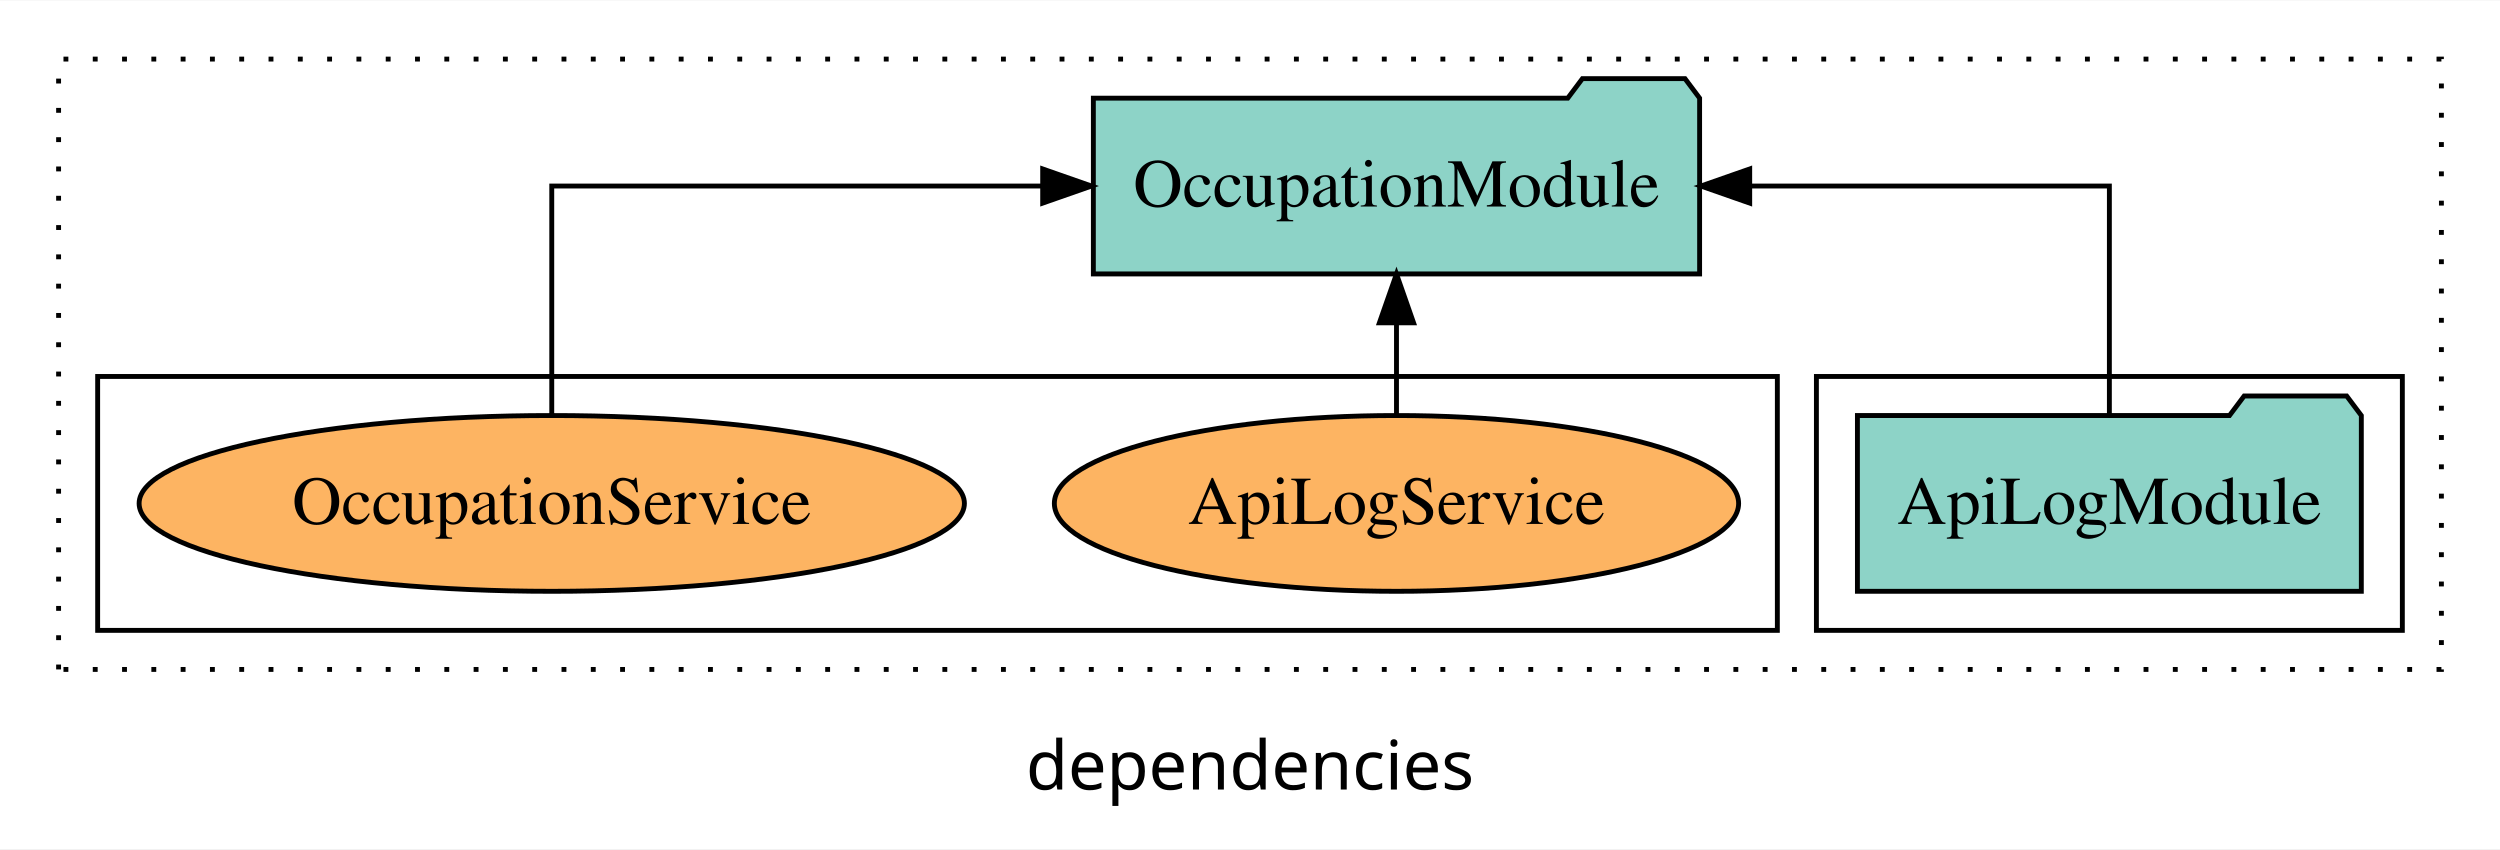
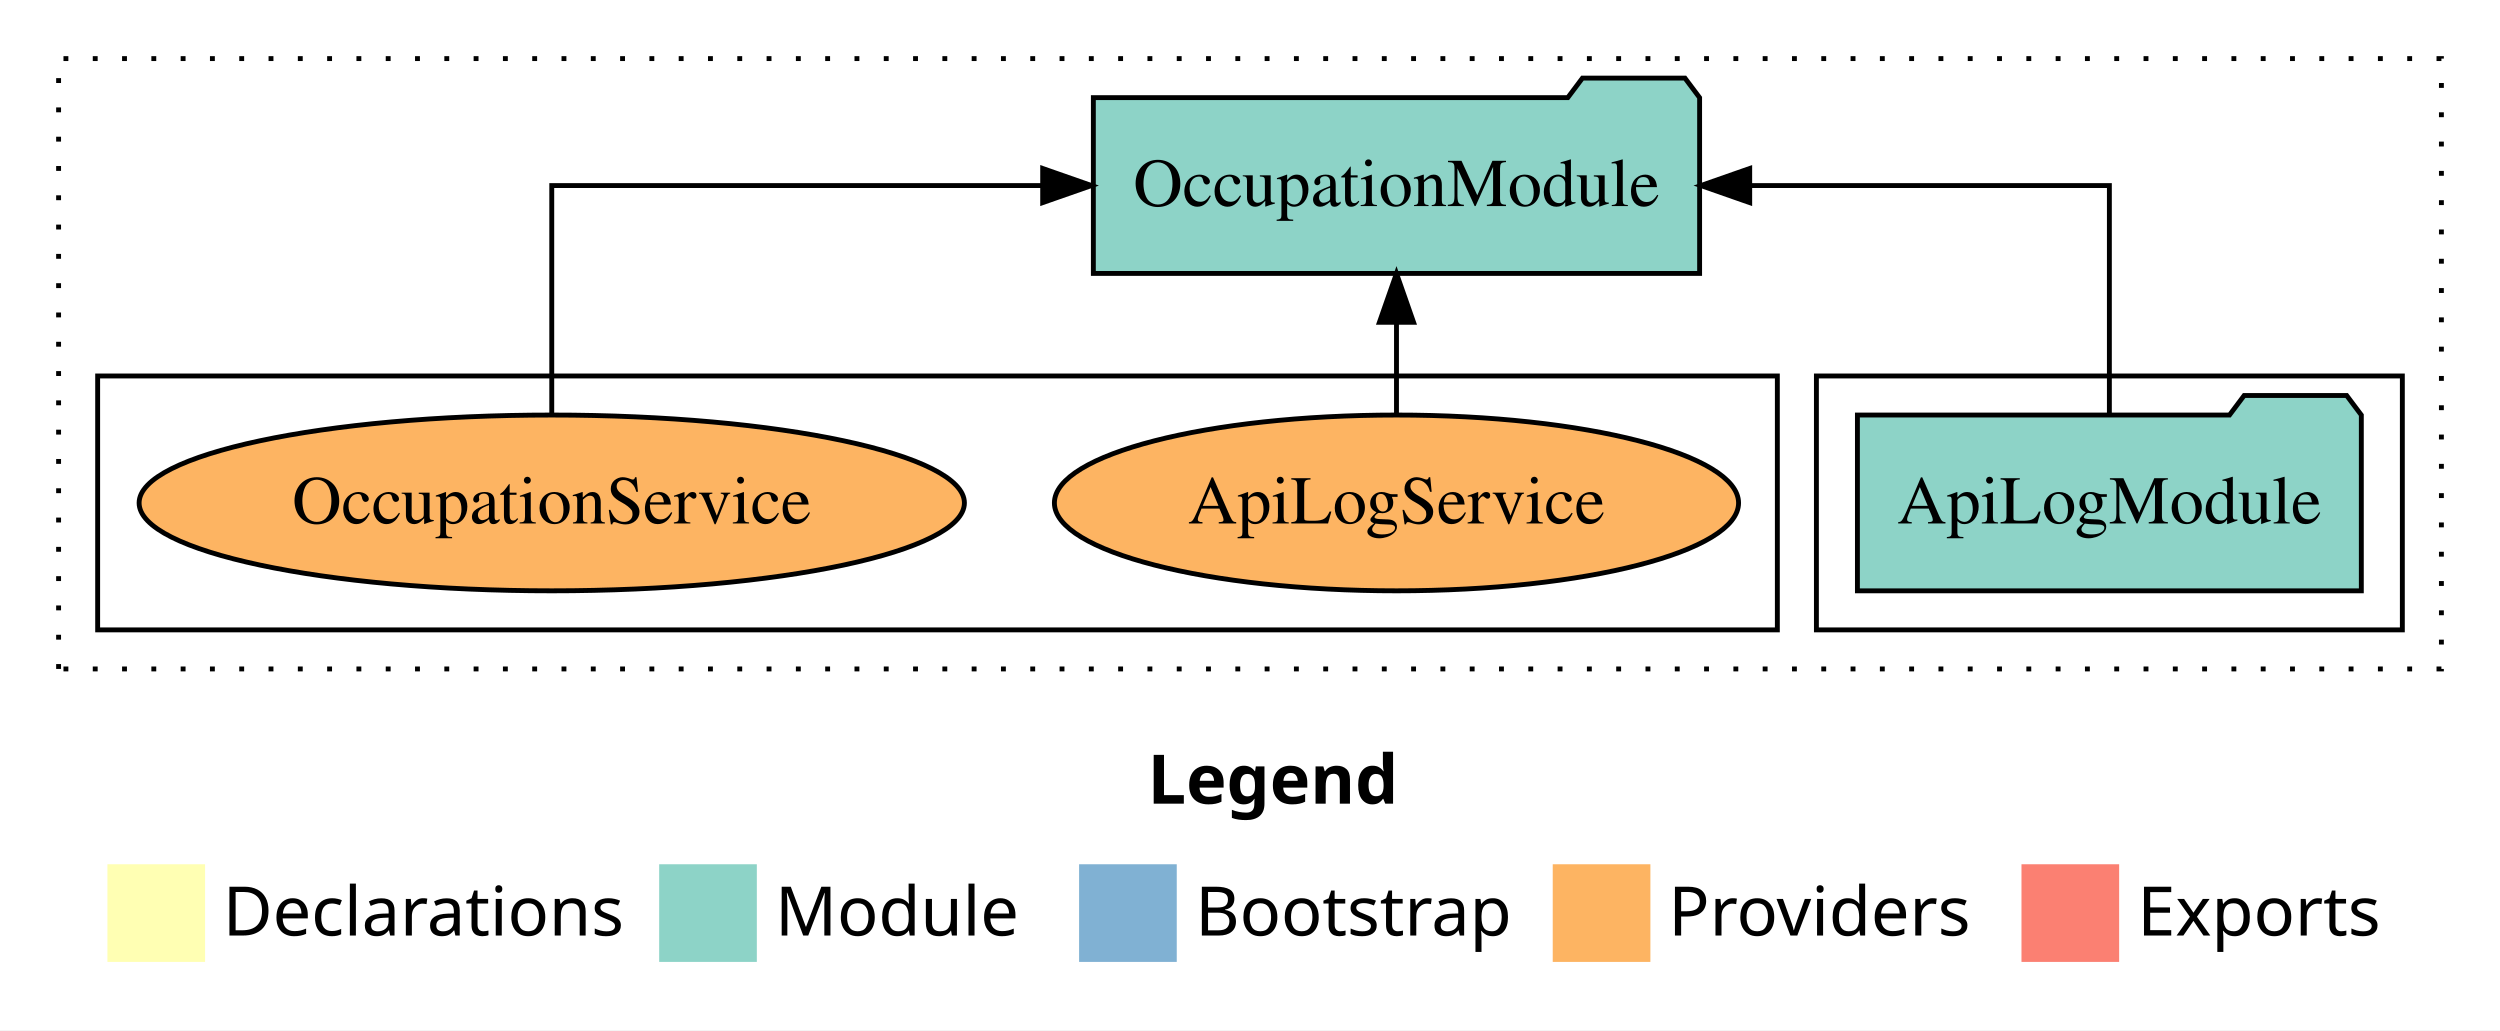
- <svg xmlns="http://www.w3.org/2000/svg" width="512pt" height="174pt" viewBox="0.00 0.00 512.00 173.80">
-   <g id="graph0" class="graph" transform="scale(1 1) rotate(0) translate(4 169.8)">
-     <polygon fill="white" stroke="transparent" points="-4,4 -4,-169.8 508,-169.8 508,4 -4,4" />
-     <text text-anchor="middle" x="252" y="-8.2" font-family="sans-serif" font-size="14.00">dependencies</text>
+ <svg xmlns="http://www.w3.org/2000/svg" width="512pt" height="211pt" viewBox="0.00 0.00 512.00 211.00">
+   <g id="graph0" class="graph" transform="scale(1 1) rotate(0) translate(4 207)">
+     <polygon fill="white" stroke="transparent" points="-4,4 -4,-207 508,-207 508,4 -4,4" />
+     <text text-anchor="start" x="231.01" y="-42.4" font-family="Times-12" font-weight="bold" font-size="14.00">Legend</text>
+     <polygon fill="#ffffb3" stroke="transparent" points="18,-10 18,-30 38,-30 38,-10 18,-10" />
+     <text text-anchor="start" x="41.63" y="-15.4" font-family="Times-12" font-size="14.00">  Declarations</text>
+     <polygon fill="#8dd3c7" stroke="transparent" points="131,-10 131,-30 151,-30 151,-10 131,-10" />
+     <text text-anchor="start" x="154.73" y="-15.4" font-family="Times-12" font-size="14.00">  Module</text>
+     <polygon fill="#80b1d3" stroke="transparent" points="217,-10 217,-30 237,-30 237,-10 217,-10" />
+     <text text-anchor="start" x="240.78" y="-15.4" font-family="Times-12" font-size="14.00">  Bootstrap</text>
+     <polygon fill="#fdb462" stroke="transparent" points="314,-10 314,-30 334,-30 334,-10 314,-10" />
+     <text text-anchor="start" x="337.67" y="-15.4" font-family="Times-12" font-size="14.00">  Providers</text>
+     <polygon fill="#fb8072" stroke="transparent" points="410,-10 410,-30 430,-30 430,-10 410,-10" />
+     <text text-anchor="start" x="433.73" y="-15.4" font-family="Times-12" font-size="14.00">  Exports</text>
    <g id="clust1" class="cluster">
-       <polygon fill="none" stroke="black" stroke-dasharray="1,5" points="8,-32.8 8,-157.8 496,-157.8 496,-32.8 8,-32.8" />
+       <polygon fill="none" stroke="black" stroke-dasharray="1,5" points="8,-70 8,-195 496,-195 496,-70 8,-70" />
    </g>
    <g id="clust3" class="cluster">
-       <polygon fill="none" stroke="black" points="368,-40.8 368,-92.8 488,-92.8 488,-40.8 368,-40.8" />
+       <polygon fill="none" stroke="black" points="368,-78 368,-130 488,-130 488,-78 368,-78" />
    </g>
    <g id="clust6" class="cluster">
-       <polygon fill="none" stroke="black" points="16,-40.8 16,-92.8 360,-92.8 360,-40.8 16,-40.8" />
+       <polygon fill="none" stroke="black" points="16,-78 16,-130 360,-130 360,-78 16,-78" />
    </g>
    <g id="node1" class="node">
-       <polygon fill="#8dd3c7" stroke="black" points="479.6,-84.8 476.6,-88.8 455.6,-88.8 452.6,-84.8 376.4,-84.8 376.4,-48.8 479.6,-48.8 479.6,-84.8" />
-       <text text-anchor="middle" x="428" y="-62.6" font-family="Times,serif" font-size="14.00">ApiLogModule</text>
+       <polygon fill="#8dd3c7" stroke="black" points="479.6,-122 476.6,-126 455.6,-126 452.6,-122 376.4,-122 376.4,-86 479.6,-86 479.6,-122" />
+       <text text-anchor="middle" x="428" y="-99.8" font-family="Times,serif" font-size="14.00">ApiLogModule</text>
    </g>
    <g id="node2" class="node">
-       <polygon fill="#8dd3c7" stroke="black" points="344.08,-149.8 341.08,-153.8 320.08,-153.8 317.08,-149.8 219.92,-149.8 219.92,-113.8 344.08,-113.8 344.08,-149.8" />
-       <text text-anchor="middle" x="282" y="-127.6" font-family="Times,serif" font-size="14.00">OccupationModule</text>
+       <polygon fill="#8dd3c7" stroke="black" points="344.08,-187 341.08,-191 320.08,-191 317.08,-187 219.92,-187 219.92,-151 344.08,-151 344.08,-187" />
+       <text text-anchor="middle" x="282" y="-164.8" font-family="Times,serif" font-size="14.00">OccupationModule</text>
    </g>
    <g id="edge1" class="edge">
-       <path fill="none" stroke="black" d="M428,-84.91C428,-104.14 428,-131.8 428,-131.8 428,-131.8 354.34,-131.8 354.34,-131.8" />
-       <polygon fill="black" stroke="black" points="354.34,-128.3 344.34,-131.8 354.34,-135.3 354.34,-128.3" />
+       <path fill="none" stroke="black" d="M428,-122.11C428,-141.34 428,-169 428,-169 428,-169 354.34,-169 354.34,-169" />
+       <polygon fill="black" stroke="black" points="354.34,-165.5 344.34,-169 354.34,-172.5 354.34,-165.5" />
    </g>
    <g id="node3" class="node">
-       <ellipse fill="#fdb462" stroke="black" cx="282" cy="-66.8" rx="70.07" ry="18" />
-       <text text-anchor="middle" x="282" y="-62.6" font-family="Times,serif" font-size="14.00">ApiLogService</text>
+       <ellipse fill="#fdb462" stroke="black" cx="282" cy="-104" rx="70.06" ry="18" />
+       <text text-anchor="middle" x="282" y="-99.8" font-family="Times,serif" font-size="14.00">ApiLogService</text>
    </g>
    <g id="edge2" class="edge">
-       <path fill="none" stroke="black" d="M282,-84.91C282,-84.91 282,-103.79 282,-103.79" />
-       <polygon fill="black" stroke="black" points="278.5,-103.79 282,-113.79 285.5,-103.79 278.5,-103.79" />
+       <path fill="none" stroke="black" d="M282,-122.11C282,-122.11 282,-140.99 282,-140.99" />
+       <polygon fill="black" stroke="black" points="278.5,-140.99 282,-150.99 285.5,-140.99 278.5,-140.99" />
    </g>
    <g id="node4" class="node">
-       <ellipse fill="#fdb462" stroke="black" cx="109" cy="-66.8" rx="84.51" ry="18" />
-       <text text-anchor="middle" x="109" y="-62.6" font-family="Times,serif" font-size="14.00">OccupationService</text>
+       <ellipse fill="#fdb462" stroke="black" cx="109" cy="-104" rx="84.51" ry="18" />
+       <text text-anchor="middle" x="109" y="-99.8" font-family="Times,serif" font-size="14.00">OccupationService</text>
    </g>
    <g id="edge3" class="edge">
-       <path fill="none" stroke="black" d="M109,-84.91C109,-104.14 109,-131.8 109,-131.8 109,-131.8 209.54,-131.8 209.54,-131.8" />
-       <polygon fill="black" stroke="black" points="209.54,-135.3 219.54,-131.8 209.54,-128.3 209.54,-135.3" />
+       <path fill="none" stroke="black" d="M109,-122.11C109,-141.34 109,-169 109,-169 109,-169 209.54,-169 209.54,-169" />
+       <polygon fill="black" stroke="black" points="209.54,-172.5 219.54,-169 209.54,-165.5 209.54,-172.5" />
    </g>
  </g>
</svg>
